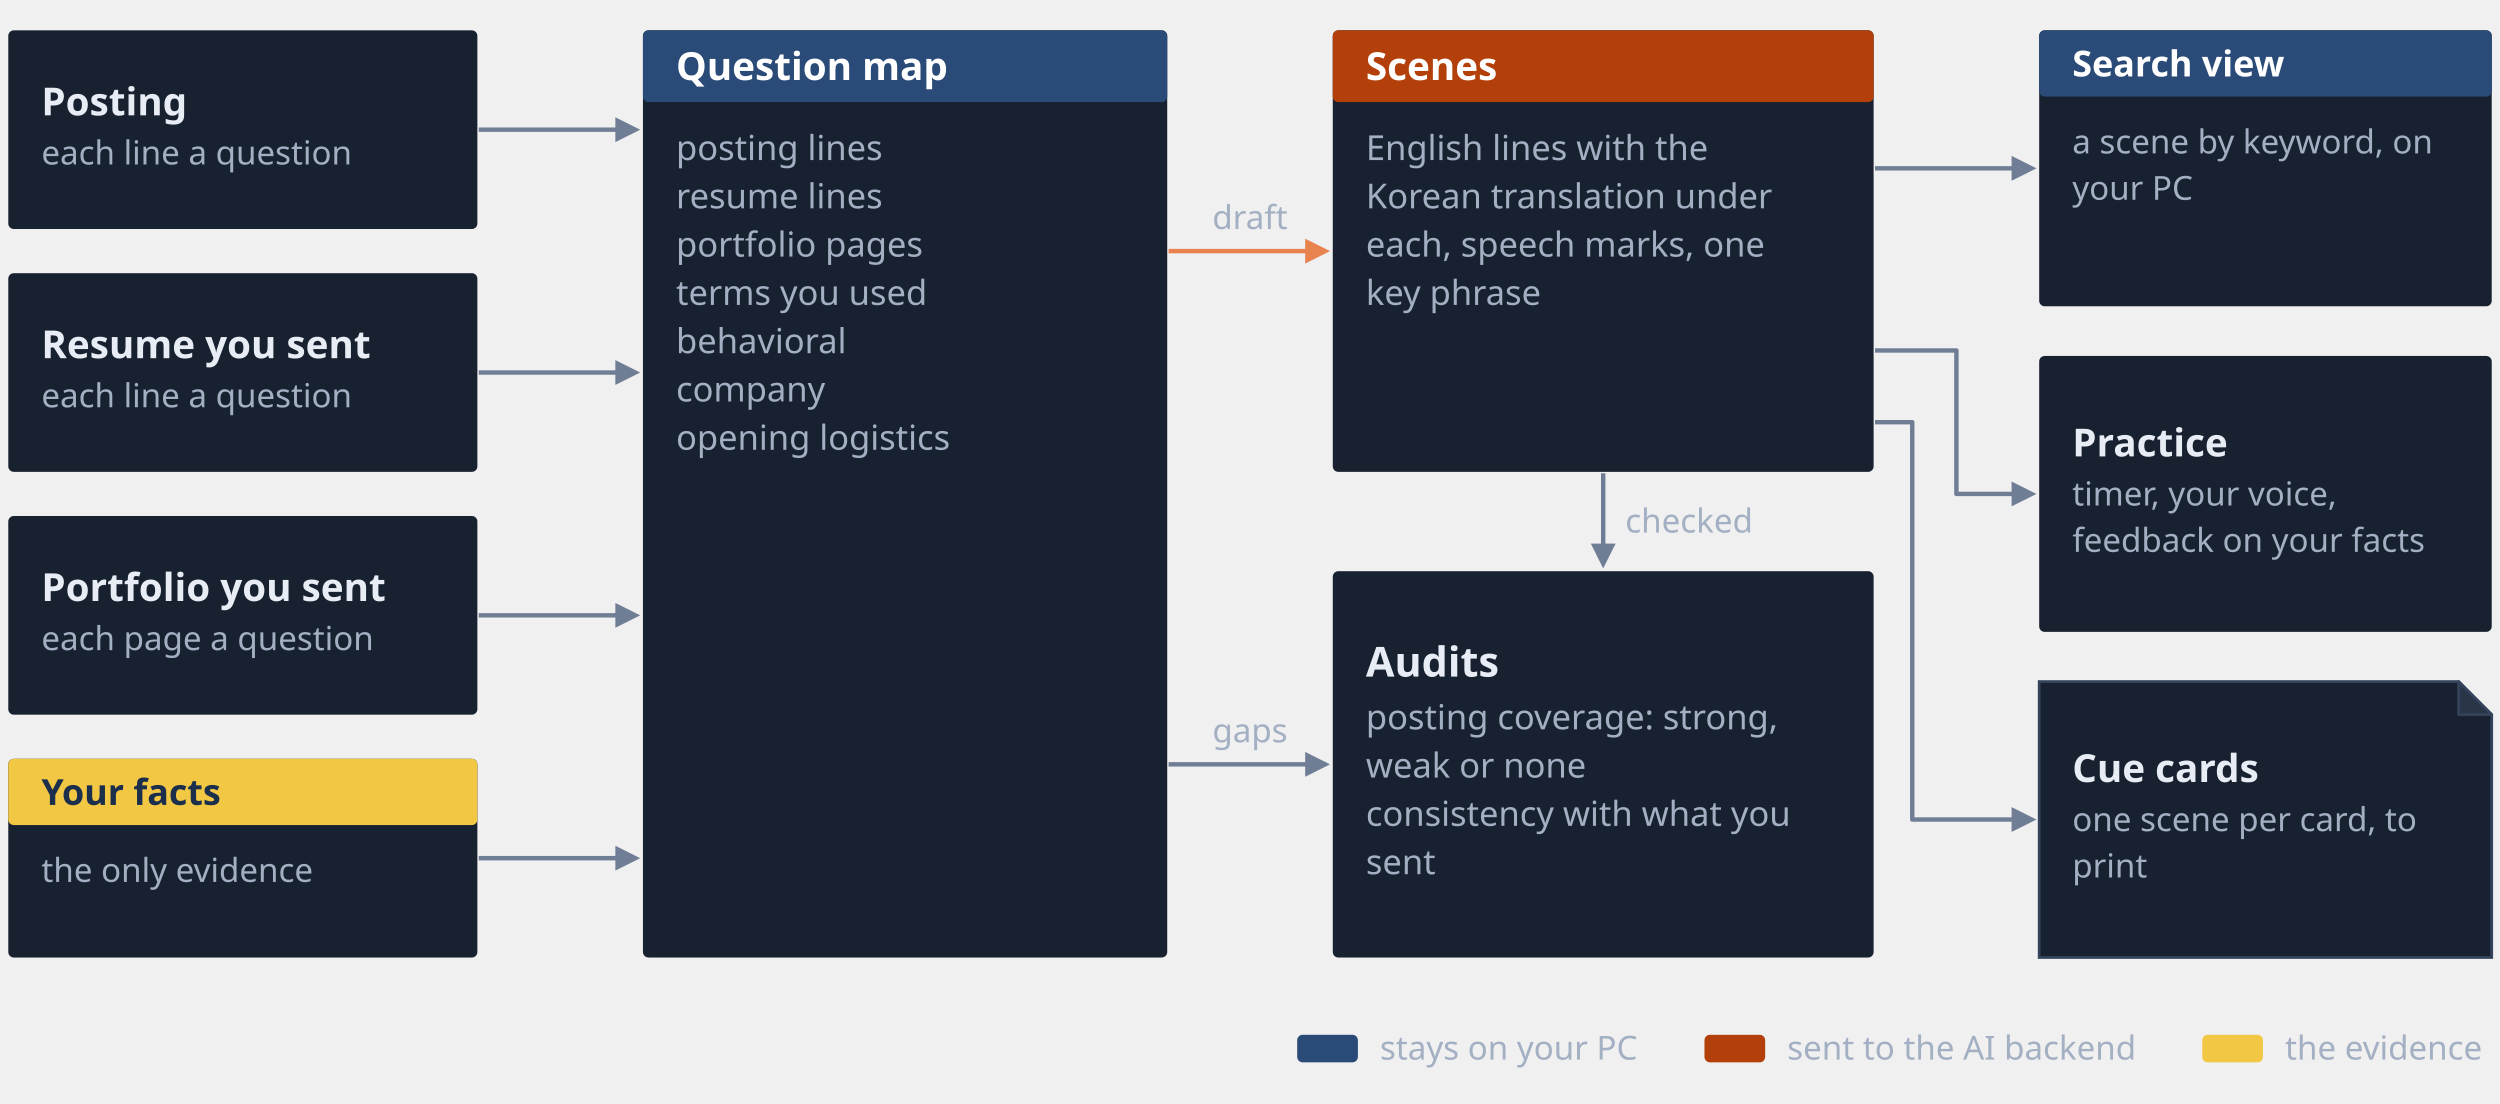
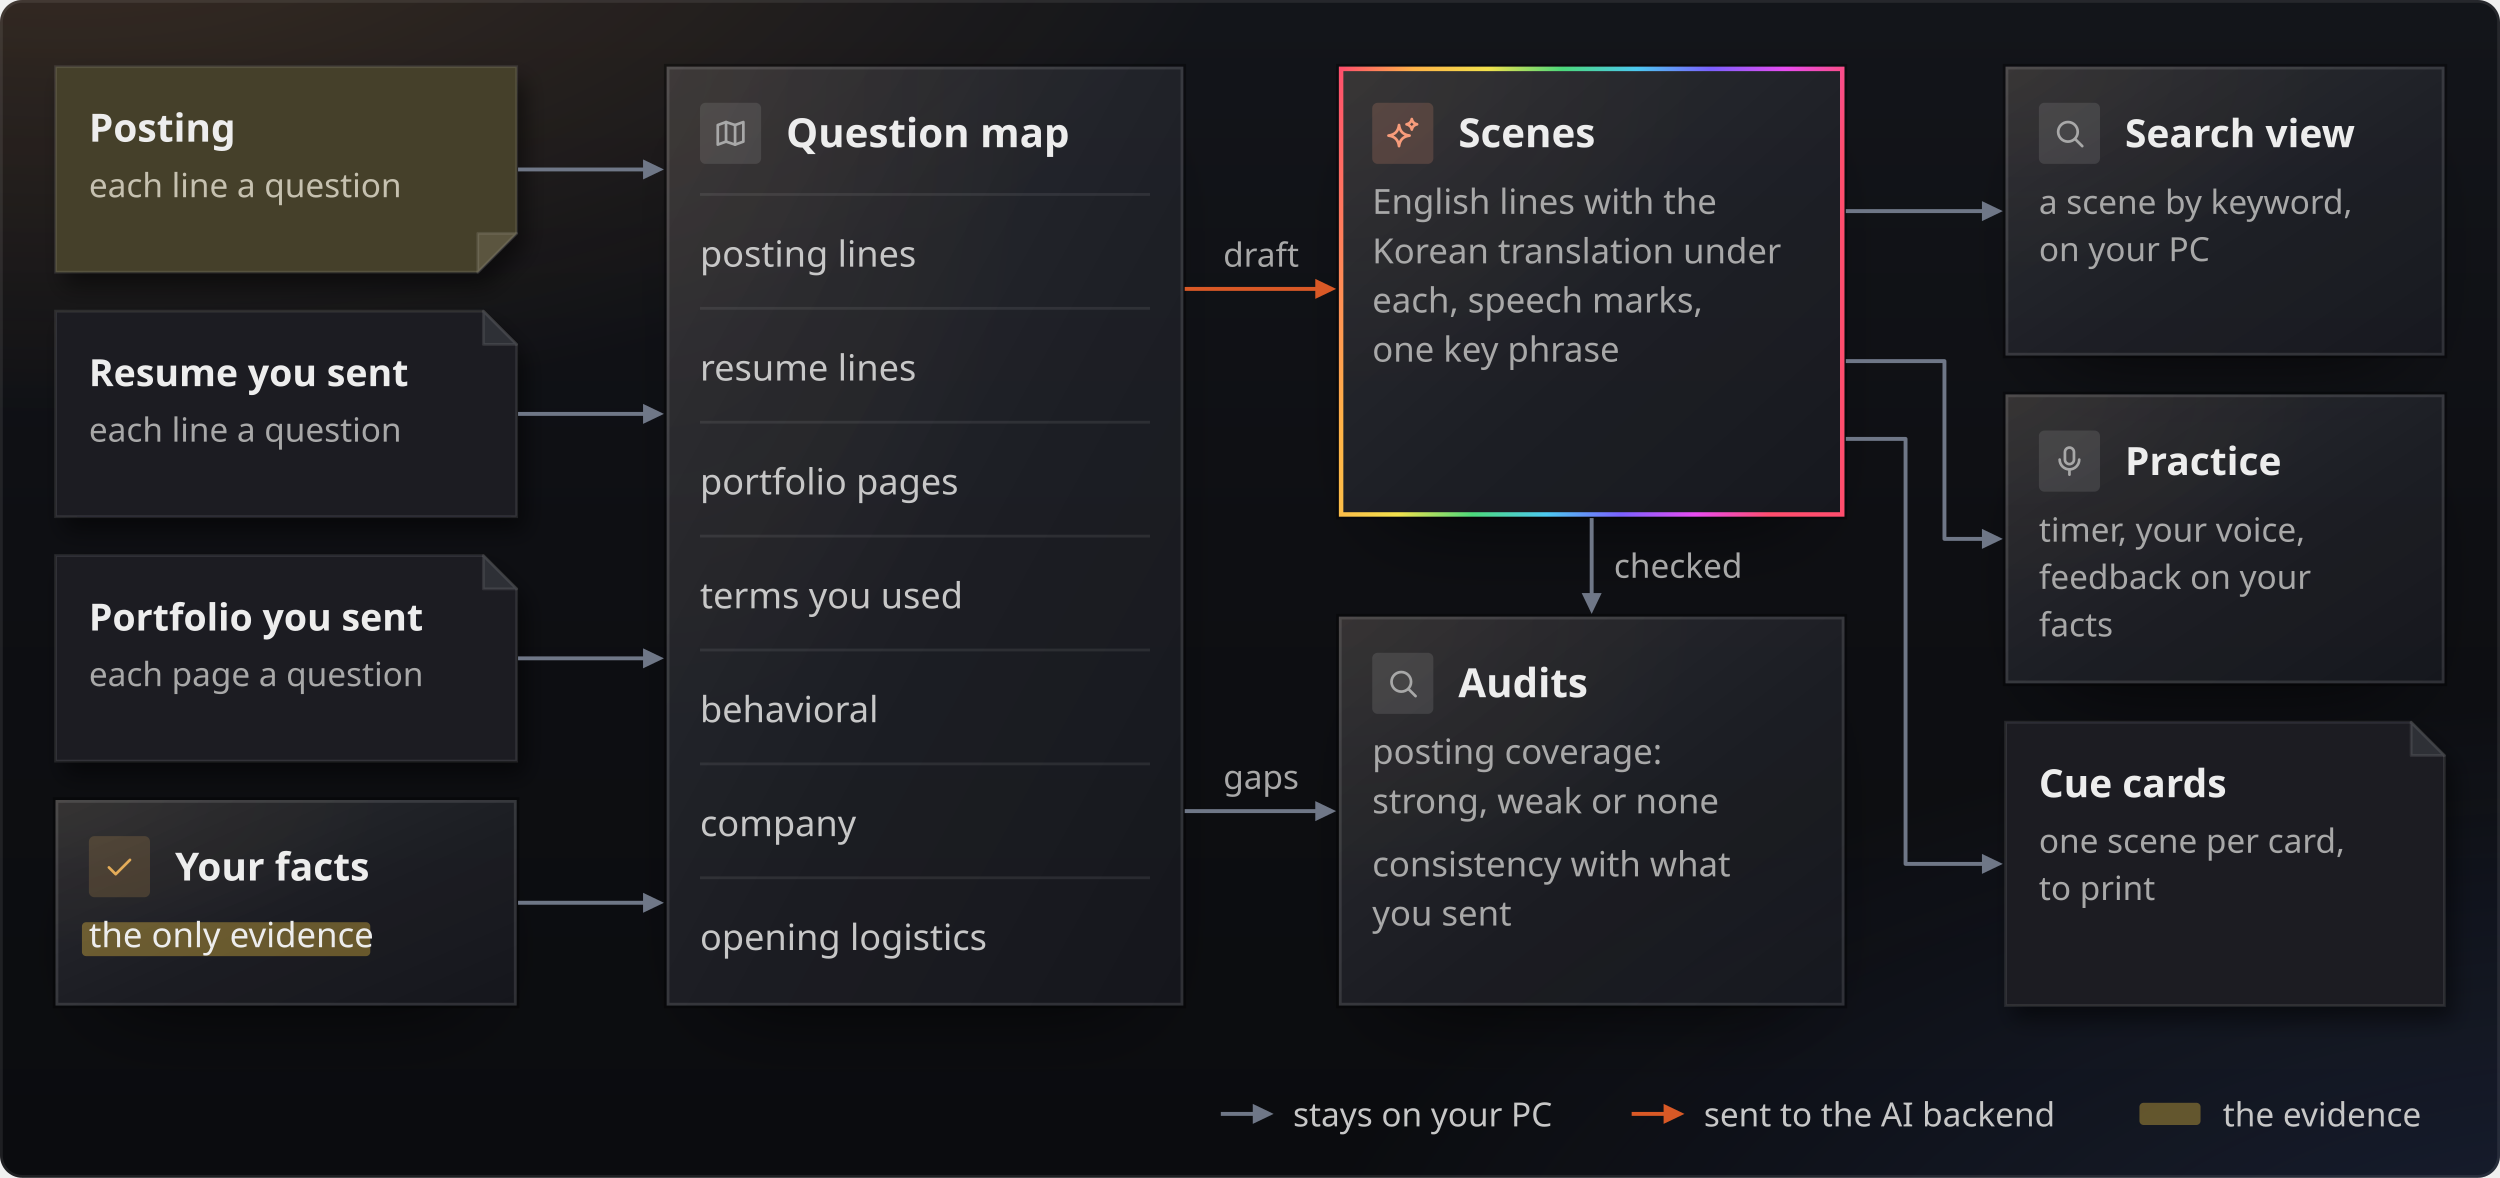
- <svg xmlns="http://www.w3.org/2000/svg" viewBox="-3 -3 906 400" width="906" height="400" font-family="Pretendard, -apple-system, BlinkMacSystemFont, 'Segoe UI', 'Noto Sans', Helvetica, Arial, sans-serif" role="img" aria-label="The interview kit. The posting, the resume and the portfolio you sent, and your confirmed facts, give the question map: questions for each posting line, resume line, portfolio page and term, plus behavioral, company and opening questions. Each question gets a scene, a short dialogue in English with the Korean translation under each line and speech marks, drafted by the AI backend from your evidence and checked. Audits rate how well the scenes cover the posting and compare them with what you sent. The search view finds a scene by keyword on your PC, practice mode asks the questions and gives feedback, and cue cards print the scenes">
-   <rect x="0.0" y="8.0" width="170.0" height="72.0" rx="2" fill="#18212f" />
-   <text x="12.0" y="38.8" font-size="14" font-weight="600" fill="#e8edf5" data-box="12.0,158.0">Posting</text>
-   <text x="12.0" y="56.6" font-size="12" fill="#a3afc2" data-box="12.0,158.0">each line a question</text>
-   <rect x="0.0" y="96.0" width="170.0" height="72.0" rx="2" fill="#18212f" />
-   <text x="12.0" y="126.8" font-size="14" font-weight="600" fill="#e8edf5" data-box="12.0,158.0">Resume you sent</text>
-   <text x="12.0" y="144.6" font-size="12" fill="#a3afc2" data-box="12.0,158.0">each line a question</text>
-   <rect x="0.0" y="184.0" width="170.0" height="72.0" rx="2" fill="#18212f" />
-   <text x="12.0" y="214.8" font-size="14" font-weight="600" fill="#e8edf5" data-box="12.0,158.0">Portfolio you sent</text>
-   <text x="12.0" y="232.6" font-size="12" fill="#a3afc2" data-box="12.0,158.0">each page a question</text>
-   <rect x="0.0" y="272.0" width="170.0" height="72.0" rx="2" fill="#18212f" />
-   <rect x="0.0" y="272.0" width="170.0" height="24.0" rx="2" fill="#f2c744" />
-   <text x="12.0" y="288.7" font-size="13" font-weight="600" fill="#1b2e4b" data-box="12.0,158.0">Your facts</text>
-   <text x="12.0" y="316.6" font-size="12" fill="#a3afc2" data-box="12.0,158.0">the only evidence</text>
-   <rect x="230.0" y="8.0" width="190.0" height="336.0" rx="2" fill="#18212f" />
-   <rect x="230.0" y="8.0" width="190.0" height="26.0" rx="2" fill="#2a4a78" />
-   <text x="242.0" y="26.0" font-size="14" font-weight="600" fill="#ffffff" data-box="242.0,408.0">Question map</text>
-   <text x="242.0" y="55.0" font-size="12.5" fill="#a3afc2" data-box="242.0,408.0">posting lines</text>
-   <text x="242.0" y="72.5" font-size="12.5" fill="#a3afc2" data-box="242.0,408.0">resume lines</text>
-   <text x="242.0" y="90.0" font-size="12.5" fill="#a3afc2" data-box="242.0,408.0">portfolio pages</text>
-   <text x="242.0" y="107.5" font-size="12.5" fill="#a3afc2" data-box="242.0,408.0">terms you used</text>
-   <text x="242.0" y="125.0" font-size="12.5" fill="#a3afc2" data-box="242.0,408.0">behavioral</text>
-   <text x="242.0" y="142.5" font-size="12.5" fill="#a3afc2" data-box="242.0,408.0">company</text>
-   <text x="242.0" y="160.0" font-size="12.5" fill="#a3afc2" data-box="242.0,408.0">opening logistics</text>
-   <rect x="480.0" y="8.0" width="196.0" height="160.0" rx="2" fill="#18212f" />
-   <rect x="480.0" y="8.0" width="196.0" height="26.0" rx="2" fill="#b3400a" />
-   <text x="492.0" y="26.0" font-size="14" font-weight="600" fill="#ffffff" data-box="492.0,664.0">Scenes</text>
-   <text x="492.0" y="55.0" font-size="12.5" fill="#a3afc2" data-box="492.0,664.0">English lines with the</text>
-   <text x="492.0" y="72.5" font-size="12.5" fill="#a3afc2" data-box="492.0,664.0">Korean translation under</text>
-   <text x="492.0" y="90.0" font-size="12.5" fill="#a3afc2" data-box="492.0,664.0">each, speech marks, one</text>
-   <text x="492.0" y="107.5" font-size="12.5" fill="#a3afc2" data-box="492.0,664.0">key phrase</text>
-   <rect x="480.0" y="204.0" width="196.0" height="140.0" rx="2" fill="#18212f" />
-   <text x="492.0" y="242.2" font-size="15" font-weight="600" fill="#e8edf5" data-box="492.0,664.0">Audits</text>
-   <text x="492.0" y="261.3" font-size="12.5" fill="#a3afc2" data-box="492.0,664.0">posting coverage: strong,</text>
-   <text x="492.0" y="278.8" font-size="12.5" fill="#a3afc2" data-box="492.0,664.0">weak or none</text>
-   <text x="492.0" y="296.3" font-size="12.5" fill="#a3afc2" data-box="492.0,664.0">consistency with what you</text>
-   <text x="492.0" y="313.8" font-size="12.5" fill="#a3afc2" data-box="492.0,664.0">sent</text>
-   <rect x="736.0" y="8.0" width="164.0" height="100.0" rx="2" fill="#18212f" />
-   <rect x="736.0" y="8.0" width="164.0" height="24.0" rx="2" fill="#2a4a78" />
-   <text x="748.0" y="24.7" font-size="13" font-weight="600" fill="#ffffff" data-box="748.0,888.0">Search view</text>
-   <text x="748.0" y="52.6" font-size="12" fill="#a3afc2" data-box="748.0,888.0">a scene by keyword, on</text>
-   <text x="748.0" y="69.4" font-size="12" fill="#a3afc2" data-box="748.0,888.0">your PC</text>
-   <rect x="736.0" y="126.0" width="164.0" height="100.0" rx="2" fill="#18212f" />
-   <text x="748.0" y="162.4" font-size="14" font-weight="600" fill="#e8edf5" data-box="748.0,888.0">Practice</text>
-   <text x="748.0" y="180.2" font-size="12" fill="#a3afc2" data-box="748.0,888.0">timer, your voice,</text>
-   <text x="748.0" y="197.0" font-size="12" fill="#a3afc2" data-box="748.0,888.0">feedback on your facts</text>
-   <path d="M736.0,244.0 H888.0 L900.0,256.0 V344.0 H736.0 Z" fill="#18212f" stroke="#34435c" stroke-width="1" />
-   <path d="M888.0,244.0 V256.0 H900.0 Z" fill="#2a3547" stroke="#34435c" stroke-width="1" stroke-linejoin="round" />
-   <text x="748.0" y="280.4" font-size="14" font-weight="600" fill="#e8edf5" data-box="748.0,886.0">Cue cards</text>
-   <text x="748.0" y="298.2" font-size="12" fill="#a3afc2" data-box="748.0,886.0">one scene per card, to</text>
-   <text x="748.0" y="315.0" font-size="12" fill="#a3afc2" data-box="748.0,886.0">print</text>
-   <path d="M170.5,44.0 L221.5,44.0" fill="none" stroke="#6f7d95" stroke-width="1.6" stroke-linejoin="round" />
-   <path d="M229.0,44.0 L220.0,48.5 L220.0,39.5 Z" fill="#6f7d95" />
-   <path d="M170.5,132.0 L221.5,132.0" fill="none" stroke="#6f7d95" stroke-width="1.6" stroke-linejoin="round" />
-   <path d="M229.0,132.0 L220.0,136.5 L220.0,127.5 Z" fill="#6f7d95" />
-   <path d="M170.5,220.0 L221.5,220.0" fill="none" stroke="#6f7d95" stroke-width="1.6" stroke-linejoin="round" />
-   <path d="M229.0,220.0 L220.0,224.5 L220.0,215.5 Z" fill="#6f7d95" />
-   <path d="M170.5,308.0 L221.5,308.0" fill="none" stroke="#6f7d95" stroke-width="1.6" stroke-linejoin="round" />
-   <path d="M229.0,308.0 L220.0,312.5 L220.0,303.5 Z" fill="#6f7d95" />
-   <path d="M420.5,88.0 L471.5,88.0" fill="none" stroke="#e8834f" stroke-width="1.6" stroke-linejoin="round" />
-   <path d="M479.0,88.0 L470.0,92.5 L470.0,83.5 Z" fill="#e8834f" />
-   <text x="450.0" y="80.0" font-size="12" fill="#a3afc2" text-anchor="middle" data-box="424.0,476.0">draft</text>
-   <path d="M578.0,168.5 L578.0,195.5" fill="none" stroke="#6f7d95" stroke-width="1.6" stroke-linejoin="round" />
-   <path d="M578.0,203.0 L573.5,194.0 L582.5,194.0 Z" fill="#6f7d95" />
-   <text x="586.0" y="190.0" font-size="12" fill="#a3afc2" data-box="586.0,676.0">checked</text>
-   <path d="M420.5,274.0 L471.5,274.0" fill="none" stroke="#6f7d95" stroke-width="1.6" stroke-linejoin="round" />
-   <path d="M479.0,274.0 L470.0,278.5 L470.0,269.5 Z" fill="#6f7d95" />
-   <text x="450.0" y="266.0" font-size="12" fill="#a3afc2" text-anchor="middle" data-box="424.0,476.0">gaps</text>
-   <path d="M676.5,58.0 L727.5,58.0" fill="none" stroke="#6f7d95" stroke-width="1.6" stroke-linejoin="round" />
-   <path d="M735.0,58.0 L726.0,62.5 L726.0,53.5 Z" fill="#6f7d95" />
-   <path d="M676.5,124.0 L706.0,124.0 L706.0,176.0 L727.5,176.0" fill="none" stroke="#6f7d95" stroke-width="1.6" stroke-linejoin="round" />
-   <path d="M735.0,176.0 L726.0,180.5 L726.0,171.5 Z" fill="#6f7d95" />
-   <path d="M676.5,150.0 L690.0,150.0 L690.0,294.0 L727.5,294.0" fill="none" stroke="#6f7d95" stroke-width="1.6" stroke-linejoin="round" />
-   <path d="M735.0,294.0 L726.0,298.5 L726.0,289.5 Z" fill="#6f7d95" />
-   <rect x="467.1" y="372.0" width="22.0" height="10.0" rx="2" fill="#2a4a78" />
-   <text x="497.1" y="381.0" font-size="12" fill="#a3afc2" data-box="497.1,900.0">stays on your PC</text>
-   <rect x="614.7" y="372.0" width="22.0" height="10.0" rx="2" fill="#b3400a" />
-   <text x="644.7" y="381.0" font-size="12" fill="#a3afc2" data-box="644.7,900.0">sent to the AI backend</text>
-   <rect x="795.1" y="372.0" width="22.0" height="10.0" rx="2" fill="#f2c744" />
-   <text x="825.1" y="381.0" font-size="12" fill="#a3afc2" data-box="825.1,900.0">the evidence</text>
+ <svg xmlns="http://www.w3.org/2000/svg" viewBox="0 0 900 424" width="900" height="424" font-family="Pretendard, -apple-system, BlinkMacSystemFont, 'Segoe UI', 'Noto Sans', Helvetica, Arial, sans-serif" role="img" aria-label="The interview kit. The posting, the resume and the portfolio you sent, and your confirmed facts, give the question map: questions for each posting line, resume line, portfolio page and term, plus behavioral, company and opening questions. Each question gets a scene, a short dialogue in English with the Korean translation under each line and speech marks, drafted by the AI backend from your evidence and checked. Audits rate how well the scenes cover the posting and compare them with what you sent. The search view finds a scene by keyword on your PC, practice mode asks the questions and gives feedback, and cue cards print the scenes">
+   <defs>
+     <linearGradient id="desk" x1="0" y1="0" x2="0" y2="1">
+       <stop offset="0" stop-color="#13151a" />
+       <stop offset=".46" stop-color="#0e0f13" />
+       <stop offset="1" stop-color="#0b0c0f" />
+     </linearGradient>
+     <radialGradient id="lamp" cx=".03" cy="-.12" r=".74">
+       <stop offset="0" stop-color="#ffa854" stop-opacity="0.17" />
+       <stop offset=".64" stop-color="#ffa854" stop-opacity="0" />
+     </radialGradient>
+     <radialGradient id="shade" cx="1.06" cy="1.14" r=".88">
+       <stop offset="0" stop-color="#4e6cbc" stop-opacity="0.22" />
+       <stop offset=".62" stop-color="#4e6cbc" stop-opacity="0" />
+     </radialGradient>
+     <linearGradient id="sheen" x1="0" y1="0" x2="1" y2="1">
+       <stop offset="0" stop-color="#ffffff" stop-opacity="0.09" />
+       <stop offset=".55" stop-color="#ffffff" stop-opacity="0.03" />
+       <stop offset="1" stop-color="#ffffff" stop-opacity="0" />
+     </linearGradient>
+     <radialGradient id="lampbox" cx="0" cy="0" r="1.3">
+       <stop offset="0" stop-color="#ffb056" stop-opacity="0.055" />
+       <stop offset=".55" stop-color="#ffb056" stop-opacity="0" />
+     </radialGradient>
+     <linearGradient id="rainbow" x1="0" y1="0" x2="1" y2=".18">
+       <stop offset="0.000" stop-color="#ff4d6d" />
+       <stop offset="0.143" stop-color="#ffb347" />
+       <stop offset="0.286" stop-color="#f2e14c" />
+       <stop offset="0.429" stop-color="#4cd97b" />
+       <stop offset="0.571" stop-color="#4cc9f0" />
+       <stop offset="0.714" stop-color="#7b61ff" />
+       <stop offset="0.857" stop-color="#e84cf0" />
+       <stop offset="1.000" stop-color="#ff4d6d" />
+     </linearGradient>
+     <filter id="soft" filterUnits="userSpaceOnUse" x="0" y="0" width="900" height="424">
+       <feGaussianBlur stdDeviation="16" />
+     </filter>
+     <filter id="sheet" x="-20%" y="-20%" width="150%" height="170%">
+       <feGaussianBlur in="SourceAlpha" stdDeviation="4" />
+       <feOffset dx="3" dy="5" result="b" />
+       <feFlood flood-color="#000000" flood-opacity="0.5" />
+       <feComposite in2="b" operator="in" />
+       <feMerge>
+         <feMergeNode />
+         <feMergeNode in="SourceGraphic" />
+       </feMerge>
+     </filter>
+     <clipPath id="o1">
+       <path clip-rule="evenodd" d="M-40,-40 H940 V464 H-40 Z M20.0,288.0 H186.0 V362.0 H20.0 Z" />
+     </clipPath>
+     <clipPath id="i1">
+       <path d="M20.0,288.0 H186.0 V362.0 H20.0 Z" />
+     </clipPath>
+     <clipPath id="o2">
+       <path clip-rule="evenodd" d="M-40,-40 H940 V464 H-40 Z M240.0,24.0 H426.0 V362.0 H240.0 Z" />
+     </clipPath>
+     <clipPath id="i2">
+       <path d="M240.0,24.0 H426.0 V362.0 H240.0 Z" />
+     </clipPath>
+     <clipPath id="o3">
+       <path clip-rule="evenodd" d="M-40,-40 H940 V464 H-40 Z M482.0,24.0 H664.0 V186.0 H482.0 Z" />
+     </clipPath>
+     <clipPath id="i3">
+       <path d="M482.0,24.0 H664.0 V186.0 H482.0 Z" />
+     </clipPath>
+     <clipPath id="o4">
+       <path clip-rule="evenodd" d="M-40,-40 H940 V464 H-40 Z M482.0,222.0 H664.0 V362.0 H482.0 Z" />
+     </clipPath>
+     <clipPath id="i4">
+       <path d="M482.0,222.0 H664.0 V362.0 H482.0 Z" />
+     </clipPath>
+     <clipPath id="o5">
+       <path clip-rule="evenodd" d="M-40,-40 H940 V464 H-40 Z M722.0,24.0 H880.0 V128.0 H722.0 Z" />
+     </clipPath>
+     <clipPath id="i5">
+       <path d="M722.0,24.0 H880.0 V128.0 H722.0 Z" />
+     </clipPath>
+     <clipPath id="o6">
+       <path clip-rule="evenodd" d="M-40,-40 H940 V464 H-40 Z M722.0,142.0 H880.0 V246.0 H722.0 Z" />
+     </clipPath>
+     <clipPath id="i6">
+       <path d="M722.0,142.0 H880.0 V246.0 H722.0 Z" />
+     </clipPath>
+   </defs>
+   <rect width="900" height="424" rx="8" fill="url(#desk)" />
+   <rect width="900" height="424" rx="8" fill="url(#lamp)" />
+   <rect width="900" height="424" rx="8" fill="url(#shade)" />
+   <g filter="url(#sheet)">
+     <path d="M20.0,24.0 H186.0 V84.0 L172.0,98.0 H20.0 Z" fill="#45402c" />
+   </g>
+   <path d="M20.0,24.0 H186.0 V84.0 L172.0,98.0 H20.0 Z" fill="none" stroke="#ffffff" stroke-opacity="0.1" stroke-width="1" />
+   <path d="M172.0,84.0 H186.0 L172.0,98.0 Z" fill="#5b553f" stroke="#ffffff" stroke-opacity="0.1" stroke-width="1" stroke-linejoin="round" />
+   <text x="32.0" y="51.0" font-size="14" font-weight="600" fill="#ededed" data-box="32.0,174.0">Posting</text>
+   <text x="32.0" y="71.0" font-size="12" fill="#c6c1b0" data-box="32.0,174.0">each line a question</text>
+   <g filter="url(#sheet)">
+     <path d="M20.0,112.0 H174.0 L186.0,124.0 V186.0 H20.0 Z" fill="#1c1d20" />
+   </g>
+   <path d="M20.0,112.0 H174.0 L186.0,124.0 V186.0 H20.0 Z" fill="none" stroke="#ffffff" stroke-opacity="0.1" stroke-width="1" />
+   <path d="M174.0,112.0 V124.0 H186.0 Z" fill="#2e3036" stroke="#ffffff" stroke-opacity="0.1" stroke-width="1" stroke-linejoin="round" />
+   <text x="32.0" y="139.0" font-size="13.5" font-weight="600" fill="#ededed" data-box="32.0,174.0">Resume you sent</text>
+   <text x="32.0" y="159.0" font-size="12" fill="#a8a8a8" data-box="32.0,174.0">each line a question</text>
+   <g filter="url(#sheet)">
+     <path d="M20.0,200.0 H174.0 L186.0,212.0 V274.0 H20.0 Z" fill="#1c1d20" />
+   </g>
+   <path d="M20.0,200.0 H174.0 L186.0,212.0 V274.0 H20.0 Z" fill="none" stroke="#ffffff" stroke-opacity="0.1" stroke-width="1" />
+   <path d="M174.0,200.0 V212.0 H186.0 Z" fill="#2e3036" stroke="#ffffff" stroke-opacity="0.1" stroke-width="1" stroke-linejoin="round" />
+   <text x="32.0" y="227.0" font-size="13.5" font-weight="600" fill="#ededed" data-box="32.0,174.0">Portfolio you sent</text>
+   <text x="32.0" y="247.0" font-size="12" fill="#a8a8a8" data-box="32.0,174.0">each page a question</text>
+   <g clip-path="url(#o1)">
+     <rect x="40.0" y="324.0" width="126.0" height="34.0" fill="#000000" fill-opacity="0.9" filter="url(#soft)" />
+     <path d="M20.0,288.0 H186.0 V362.0 H20.0 Z" fill="none" stroke="#000000" stroke-opacity="0.35" stroke-width="2" />
+   </g>
+   <path d="M20.0,288.0 H186.0 V362.0 H20.0 Z" fill="#1e2028" fill-opacity="0.5" />
+   <path d="M20.0,288.0 H186.0 V362.0 H20.0 Z" fill="url(#lampbox)" />
+   <path d="M20.0,288.0 H186.0 V362.0 H20.0 Z" fill="url(#sheen)" />
+   <path d="M20.0,288.0 H186.0 V362.0 H20.0 Z" fill="none" stroke="#ffffff" stroke-opacity="0.11" stroke-width="2" clip-path="url(#i1)" />
+   <rect x="32.0" y="301.0" width="22.0" height="22.0" rx="2" fill="#e4ac59" fill-opacity="0.18" />
+   <g transform="translate(36.5,305.5) scale(0.5417)" fill="none" stroke="#e4ac59" stroke-width="1.8" stroke-linecap="round" stroke-linejoin="round">
+     <path d="M5 12.5l4.5 4.5L19 7.5" />
+   </g>
+   <text x="63.0" y="317.0" font-size="14" font-weight="600" fill="#ededed" data-box="63.0,174.0">Your facts</text>
+   <rect x="29.5" y="332.0" width="103.8" height="12.2" rx="1.5" fill="#f2c744" fill-opacity="0.36" />
+   <text x="32.0" y="341.0" font-size="12.5" textLength="98.8" lengthAdjust="spacingAndGlyphs" fill="#ededed" data-box="32.0,174.0">the only evidence</text>
+   <g clip-path="url(#o2)">
+     <rect x="260.0" y="60.0" width="146.0" height="298.0" fill="#000000" fill-opacity="0.9" filter="url(#soft)" />
+     <path d="M240.0,24.0 H426.0 V362.0 H240.0 Z" fill="none" stroke="#000000" stroke-opacity="0.35" stroke-width="2" />
+   </g>
+   <path d="M240.0,24.0 H426.0 V362.0 H240.0 Z" fill="#1e2028" fill-opacity="0.5" />
+   <path d="M240.0,24.0 H426.0 V362.0 H240.0 Z" fill="url(#lampbox)" />
+   <path d="M240.0,24.0 H426.0 V362.0 H240.0 Z" fill="url(#sheen)" />
+   <path d="M240.0,24.0 H426.0 V362.0 H240.0 Z" fill="none" stroke="#ffffff" stroke-opacity="0.11" stroke-width="2" clip-path="url(#i2)" />
+   <rect x="252.0" y="37.0" width="22.0" height="22.0" rx="2" fill="#a8a8a8" fill-opacity="0.18" />
+   <g transform="translate(256.5,41.5) scale(0.5417)" fill="none" stroke="#a8a8a8" stroke-width="1.8" stroke-linecap="round" stroke-linejoin="round">
+     <path d="M9 4.5 3.5 6.5v13L9 17.5l6 2 5.5-2v-13L15 6.5z" />
+     <path d="M9 4.5v13M15 6.5v13" />
+   </g>
+   <text x="283.0" y="53.0" font-size="14.5" font-weight="600" fill="#ededed" data-box="283.0,414.0">Question map</text>
+   <path d="M252.0,70.0 H414.0" fill="none" stroke="#ffffff" stroke-opacity="0.08" stroke-width="1" />
+   <text x="252.0" y="96.0" font-size="13" fill="#c7c7c7" data-box="252.0,414.0">posting lines</text>
+   <path d="M252.0,111.0 H414.0" fill="none" stroke="#ffffff" stroke-opacity="0.08" stroke-width="1" />
+   <text x="252.0" y="137.0" font-size="13" fill="#c7c7c7" data-box="252.0,414.0">resume lines</text>
+   <path d="M252.0,152.0 H414.0" fill="none" stroke="#ffffff" stroke-opacity="0.08" stroke-width="1" />
+   <text x="252.0" y="178.0" font-size="13" fill="#c7c7c7" data-box="252.0,414.0">portfolio pages</text>
+   <path d="M252.0,193.0 H414.0" fill="none" stroke="#ffffff" stroke-opacity="0.08" stroke-width="1" />
+   <text x="252.0" y="219.0" font-size="13" fill="#c7c7c7" data-box="252.0,414.0">terms you used</text>
+   <path d="M252.0,234.0 H414.0" fill="none" stroke="#ffffff" stroke-opacity="0.08" stroke-width="1" />
+   <text x="252.0" y="260.0" font-size="13" fill="#c7c7c7" data-box="252.0,414.0">behavioral</text>
+   <path d="M252.0,275.0 H414.0" fill="none" stroke="#ffffff" stroke-opacity="0.08" stroke-width="1" />
+   <text x="252.0" y="301.0" font-size="13" fill="#c7c7c7" data-box="252.0,414.0">company</text>
+   <path d="M252.0,316.0 H414.0" fill="none" stroke="#ffffff" stroke-opacity="0.08" stroke-width="1" />
+   <text x="252.0" y="342.0" font-size="13" fill="#c7c7c7" data-box="252.0,414.0">opening logistics</text>
+   <g clip-path="url(#o3)">
+     <rect x="502.0" y="60.0" width="142.0" height="122.0" fill="#000000" fill-opacity="0.9" filter="url(#soft)" />
+     <path d="M482.0,24.0 H664.0 V186.0 H482.0 Z" fill="none" stroke="#000000" stroke-opacity="0.35" stroke-width="2" />
+   </g>
+   <path d="M482.0,24.0 H664.0 V186.0 H482.0 Z" fill="#1e2028" fill-opacity="0.5" />
+   <path d="M482.0,24.0 H664.0 V186.0 H482.0 Z" fill="url(#lampbox)" />
+   <path d="M482.0,24.0 H664.0 V186.0 H482.0 Z" fill="url(#sheen)" />
+   <path d="M482.0,24.0 H664.0 V186.0 H482.0 Z" fill="none" stroke="url(#rainbow)" stroke-width="3.2" clip-path="url(#i3)" />
+   <rect x="494.0" y="37.0" width="22.0" height="22.0" rx="2" fill="#f89c7b" fill-opacity="0.18" />
+   <g transform="translate(498.5,41.5) scale(0.5417)" fill="none" stroke="#f89c7b" stroke-width="1.8" stroke-linecap="round" stroke-linejoin="round">
+     <path d="M9.5 6.5c.55 4.2 2.8 6.45 7 7c-4.2.55-6.45 2.8-7 7c-.55-4.2-2.8-6.45-7-7c4.2-.55 6.45-2.8 7-7z" />
+     <path d="M18 2.5c.35 1.85 1.65 3.15 3.5 3.5c-1.85.35-3.15 1.65-3.5 3.5c-.35-1.85-1.65-3.15-3.5-3.5c1.85-.35 3.15-1.65 3.5-3.5z" />
+   </g>
+   <text x="525.0" y="53.0" font-size="14.5" font-weight="600" fill="#ededed" data-box="525.0,652.0">Scenes</text>
+   <text x="494.0" y="77.0" font-size="12.5" fill="#a8a8a8" data-box="494.0,652.0">English lines with the</text>
+   <text x="494.0" y="94.8" font-size="12.5" fill="#a8a8a8" data-box="494.0,652.0">Korean translation under</text>
+   <text x="494.0" y="112.5" font-size="12.5" fill="#a8a8a8" data-box="494.0,652.0">each, speech marks,</text>
+   <text x="494.0" y="130.2" font-size="12.5" fill="#a8a8a8" data-box="494.0,652.0">one key phrase</text>
+   <g clip-path="url(#o4)">
+     <rect x="502.0" y="258.0" width="142.0" height="100.0" fill="#000000" fill-opacity="0.9" filter="url(#soft)" />
+     <path d="M482.0,222.0 H664.0 V362.0 H482.0 Z" fill="none" stroke="#000000" stroke-opacity="0.35" stroke-width="2" />
+   </g>
+   <path d="M482.0,222.0 H664.0 V362.0 H482.0 Z" fill="#1e2028" fill-opacity="0.5" />
+   <path d="M482.0,222.0 H664.0 V362.0 H482.0 Z" fill="url(#lampbox)" />
+   <path d="M482.0,222.0 H664.0 V362.0 H482.0 Z" fill="url(#sheen)" />
+   <path d="M482.0,222.0 H664.0 V362.0 H482.0 Z" fill="none" stroke="#ffffff" stroke-opacity="0.11" stroke-width="2" clip-path="url(#i4)" />
+   <rect x="494.0" y="235.0" width="22.0" height="22.0" rx="2" fill="#a8a8a8" fill-opacity="0.18" />
+   <g transform="translate(498.5,239.5) scale(0.5417)" fill="none" stroke="#a8a8a8" stroke-width="1.8" stroke-linecap="round" stroke-linejoin="round">
+     <circle cx="11" cy="11" r="6.5" />
+     <path d="m16 16 4.5 4.5" />
+   </g>
+   <text x="525.0" y="251.0" font-size="14.5" font-weight="600" fill="#ededed" data-box="525.0,652.0">Audits</text>
+   <text x="494.0" y="275.0" font-size="12.5" fill="#a8a8a8" data-box="494.0,652.0">posting coverage:</text>
+   <text x="494.0" y="292.8" font-size="12.5" fill="#a8a8a8" data-box="494.0,652.0">strong, weak or none</text>
+   <text x="494.0" y="315.5" font-size="12.5" fill="#a8a8a8" data-box="494.0,652.0">consistency with what</text>
+   <text x="494.0" y="333.2" font-size="12.5" fill="#a8a8a8" data-box="494.0,652.0">you sent</text>
+   <g clip-path="url(#o5)">
+     <rect x="742.0" y="60.0" width="118.0" height="64.0" fill="#000000" fill-opacity="0.9" filter="url(#soft)" />
+     <path d="M722.0,24.0 H880.0 V128.0 H722.0 Z" fill="none" stroke="#000000" stroke-opacity="0.35" stroke-width="2" />
+   </g>
+   <path d="M722.0,24.0 H880.0 V128.0 H722.0 Z" fill="#1e2028" fill-opacity="0.5" />
+   <path d="M722.0,24.0 H880.0 V128.0 H722.0 Z" fill="url(#lampbox)" />
+   <path d="M722.0,24.0 H880.0 V128.0 H722.0 Z" fill="url(#sheen)" />
+   <path d="M722.0,24.0 H880.0 V128.0 H722.0 Z" fill="none" stroke="#ffffff" stroke-opacity="0.11" stroke-width="2" clip-path="url(#i5)" />
+   <rect x="734.0" y="37.0" width="22.0" height="22.0" rx="2" fill="#a8a8a8" fill-opacity="0.18" />
+   <g transform="translate(738.5,41.5) scale(0.5417)" fill="none" stroke="#a8a8a8" stroke-width="1.8" stroke-linecap="round" stroke-linejoin="round">
+     <circle cx="11" cy="11" r="6.5" />
+     <path d="m16 16 4.5 4.5" />
+   </g>
+   <text x="765.0" y="53.0" font-size="14" font-weight="600" fill="#ededed" data-box="765.0,868.0">Search view</text>
+   <text x="734.0" y="77.0" font-size="12" fill="#a8a8a8" data-box="734.0,868.0">a scene by keyword,</text>
+   <text x="734.0" y="94.0" font-size="12" fill="#a8a8a8" data-box="734.0,868.0">on your PC</text>
+   <g clip-path="url(#o6)">
+     <rect x="742.0" y="178.0" width="118.0" height="64.0" fill="#000000" fill-opacity="0.9" filter="url(#soft)" />
+     <path d="M722.0,142.0 H880.0 V246.0 H722.0 Z" fill="none" stroke="#000000" stroke-opacity="0.35" stroke-width="2" />
+   </g>
+   <path d="M722.0,142.0 H880.0 V246.0 H722.0 Z" fill="#1e2028" fill-opacity="0.5" />
+   <path d="M722.0,142.0 H880.0 V246.0 H722.0 Z" fill="url(#lampbox)" />
+   <path d="M722.0,142.0 H880.0 V246.0 H722.0 Z" fill="url(#sheen)" />
+   <path d="M722.0,142.0 H880.0 V246.0 H722.0 Z" fill="none" stroke="#ffffff" stroke-opacity="0.11" stroke-width="2" clip-path="url(#i6)" />
+   <rect x="734.0" y="155.0" width="22.0" height="22.0" rx="2" fill="#a8a8a8" fill-opacity="0.18" />
+   <g transform="translate(738.5,159.5) scale(0.5417)" fill="none" stroke="#a8a8a8" stroke-width="1.8" stroke-linecap="round" stroke-linejoin="round">
+     <rect x="9" y="3" width="6" height="11" rx="3" />
+     <path d="M5.5 11a6.5 6.5 0 0 0 13 0M12 17.5V21" />
+   </g>
+   <text x="765.0" y="171.0" font-size="14" font-weight="600" fill="#ededed" data-box="765.0,868.0">Practice</text>
+   <text x="734.0" y="195.0" font-size="12" fill="#a8a8a8" data-box="734.0,868.0">timer, your voice,</text>
+   <text x="734.0" y="212.0" font-size="12" fill="#a8a8a8" data-box="734.0,868.0">feedback on your</text>
+   <text x="734.0" y="229.1" font-size="12" fill="#a8a8a8" data-box="734.0,868.0">facts</text>
+   <g filter="url(#sheet)">
+     <path d="M722.0,260.0 H868.0 L880.0,272.0 V362.0 H722.0 Z" fill="#1c1d20" />
+   </g>
+   <path d="M722.0,260.0 H868.0 L880.0,272.0 V362.0 H722.0 Z" fill="none" stroke="#ffffff" stroke-opacity="0.1" stroke-width="1" />
+   <path d="M868.0,260.0 V272.0 H880.0 Z" fill="#2e3036" stroke="#ffffff" stroke-opacity="0.1" stroke-width="1" stroke-linejoin="round" />
+   <text x="734.0" y="287.0" font-size="14" font-weight="600" fill="#ededed" data-box="734.0,868.0">Cue cards</text>
+   <text x="734.0" y="307.0" font-size="12" fill="#a8a8a8" data-box="734.0,868.0">one scene per card,</text>
+   <text x="734.0" y="324.0" font-size="12" fill="#a8a8a8" data-box="734.0,868.0">to print</text>
+   <path d="M186.5,61.0 L233.0,61.0" fill="none" stroke="#6f7787" stroke-width="1.4" stroke-linejoin="round" />
+   <path d="M239.0,61.0 L231.5,64.6 L231.5,57.4 Z" fill="#6f7787" />
+   <path d="M186.5,149.0 L233.0,149.0" fill="none" stroke="#6f7787" stroke-width="1.4" stroke-linejoin="round" />
+   <path d="M239.0,149.0 L231.5,152.6 L231.5,145.4 Z" fill="#6f7787" />
+   <path d="M186.5,237.0 L233.0,237.0" fill="none" stroke="#6f7787" stroke-width="1.4" stroke-linejoin="round" />
+   <path d="M239.0,237.0 L231.5,240.6 L231.5,233.4 Z" fill="#6f7787" />
+   <path d="M186.5,325.0 L233.0,325.0" fill="none" stroke="#6f7787" stroke-width="1.4" stroke-linejoin="round" />
+   <path d="M239.0,325.0 L231.5,328.6 L231.5,321.4 Z" fill="#6f7787" />
+   <path d="M426.5,104.0 L475.0,104.0" fill="none" stroke="#d95926" stroke-width="1.4" stroke-linejoin="round" />
+   <path d="M481.0,104.0 L473.5,107.6 L473.5,100.4 Z" fill="#d95926" />
+   <text x="454.0" y="96.0" font-size="12" fill="#a8a8a8" text-anchor="middle" data-box="428.0,480.0">draft</text>
+   <path d="M573.0,186.5 L573.0,215.0" fill="none" stroke="#6f7787" stroke-width="1.4" stroke-linejoin="round" />
+   <path d="M573.0,221.0 L569.4,213.5 L576.6,213.5 Z" fill="#6f7787" />
+   <text x="581.0" y="208.0" font-size="12" fill="#a8a8a8" data-box="581.0,664.0">checked</text>
+   <path d="M426.5,292.0 L475.0,292.0" fill="none" stroke="#6f7787" stroke-width="1.4" stroke-linejoin="round" />
+   <path d="M481.0,292.0 L473.5,295.6 L473.5,288.4 Z" fill="#6f7787" />
+   <text x="454.0" y="284.0" font-size="12" fill="#a8a8a8" text-anchor="middle" data-box="428.0,480.0">gaps</text>
+   <path d="M664.5,76.0 L715.0,76.0" fill="none" stroke="#6f7787" stroke-width="1.4" stroke-linejoin="round" />
+   <path d="M721.0,76.0 L713.5,79.6 L713.5,72.4 Z" fill="#6f7787" />
+   <path d="M664.5,130.0 L700.0,130.0 L700.0,194.0 L715.0,194.0" fill="none" stroke="#6f7787" stroke-width="1.4" stroke-linejoin="round" />
+   <path d="M721.0,194.0 L713.5,197.6 L713.5,190.4 Z" fill="#6f7787" />
+   <path d="M664.5,158.0 L686.0,158.0 L686.0,311.0 L715.0,311.0" fill="none" stroke="#6f7787" stroke-width="1.4" stroke-linejoin="round" />
+   <path d="M721.0,311.0 L713.5,314.6 L713.5,307.4 Z" fill="#6f7787" />
+   <path d="M439.5,401.0 L452.5,401.0" fill="none" stroke="#6f7787" stroke-width="1.4" stroke-linejoin="round" />
+   <path d="M458.5,401.0 L451.0,404.6 L451.0,397.4 Z" fill="#6f7787" />
+   <text x="465.5" y="405.5" font-size="12" fill="#c7c7c7" data-box="465.5,880.0">stays on your PC</text>
+   <path d="M587.4,401.0 L600.4,401.0" fill="none" stroke="#d95926" stroke-width="1.4" stroke-linejoin="round" />
+   <path d="M606.4,401.0 L598.9,404.6 L598.9,397.4 Z" fill="#d95926" />
+   <text x="613.4" y="405.5" font-size="12" fill="#c7c7c7" data-box="613.4,880.0">sent to the AI backend</text>
+   <rect x="770.2" y="397.0" width="22.0" height="8.0" rx="1.5" fill="#f2c744" fill-opacity="0.36" />
+   <text x="800.2" y="405.5" font-size="12" fill="#c7c7c7" data-box="800.2,880.0">the evidence</text>
+   <rect x=".5" y=".5" width="899" height="423" rx="7.5" fill="none" stroke="#ffffff" stroke-opacity="0.08" stroke-width="1" />
</svg>
